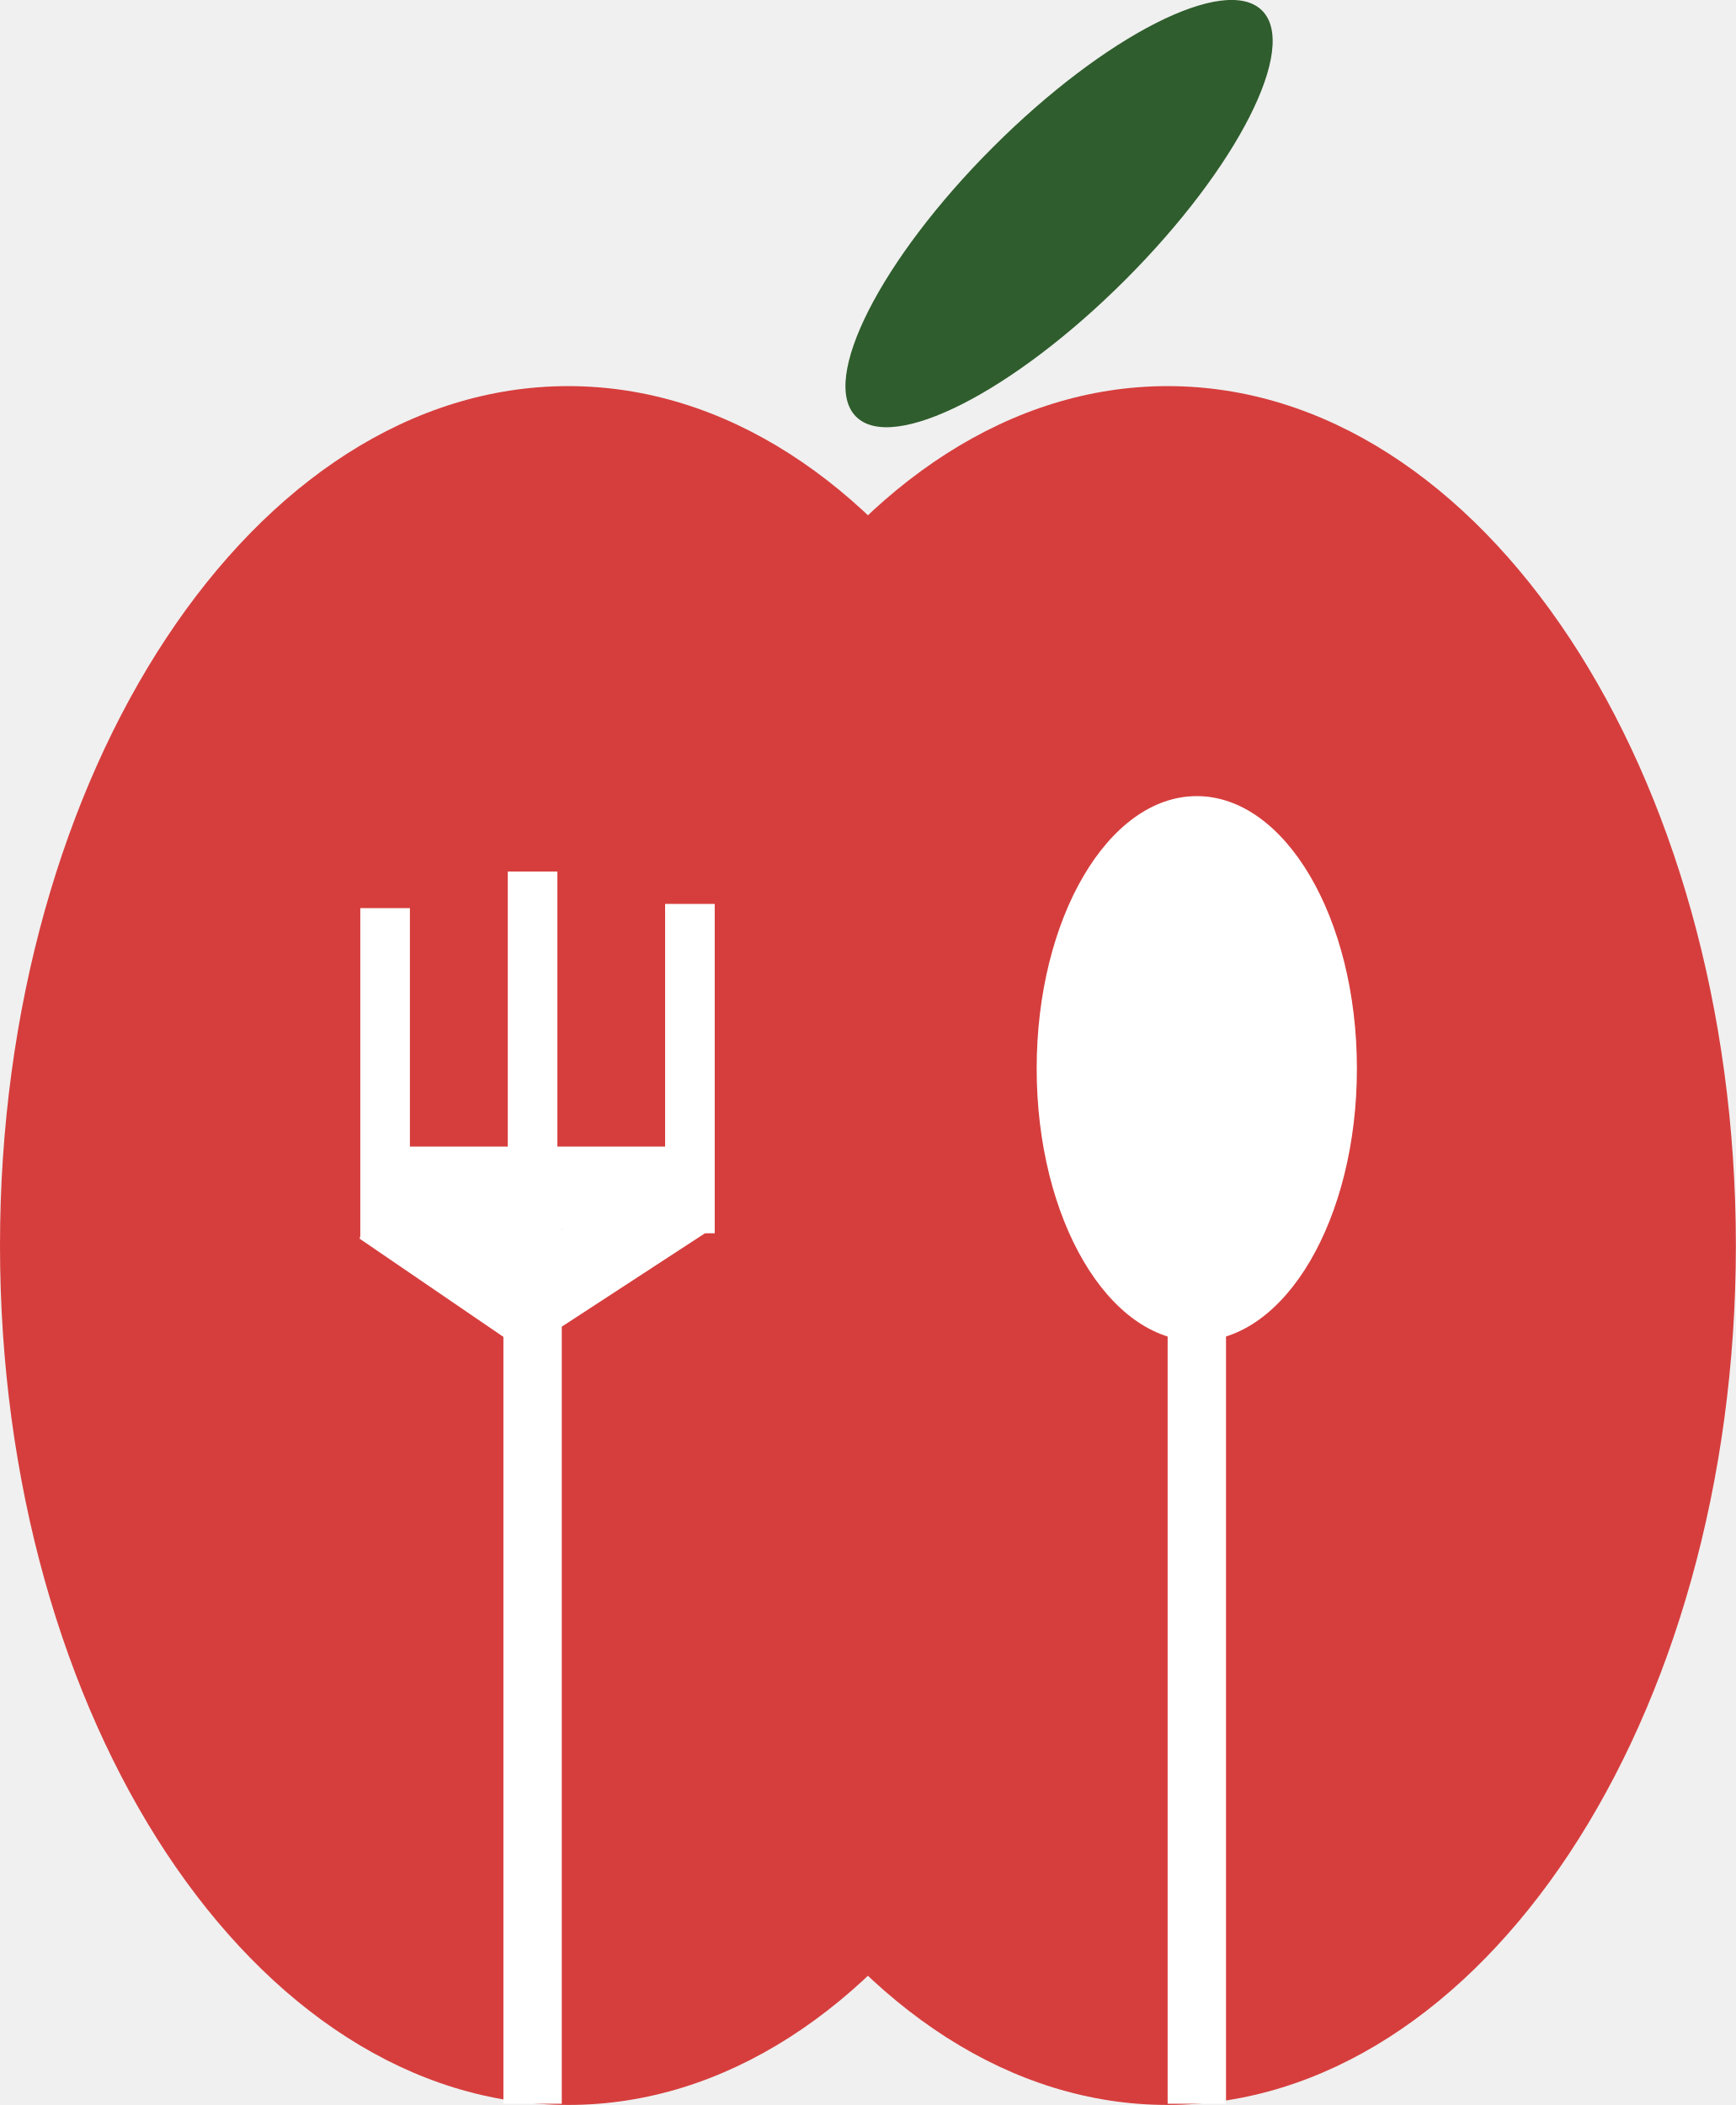
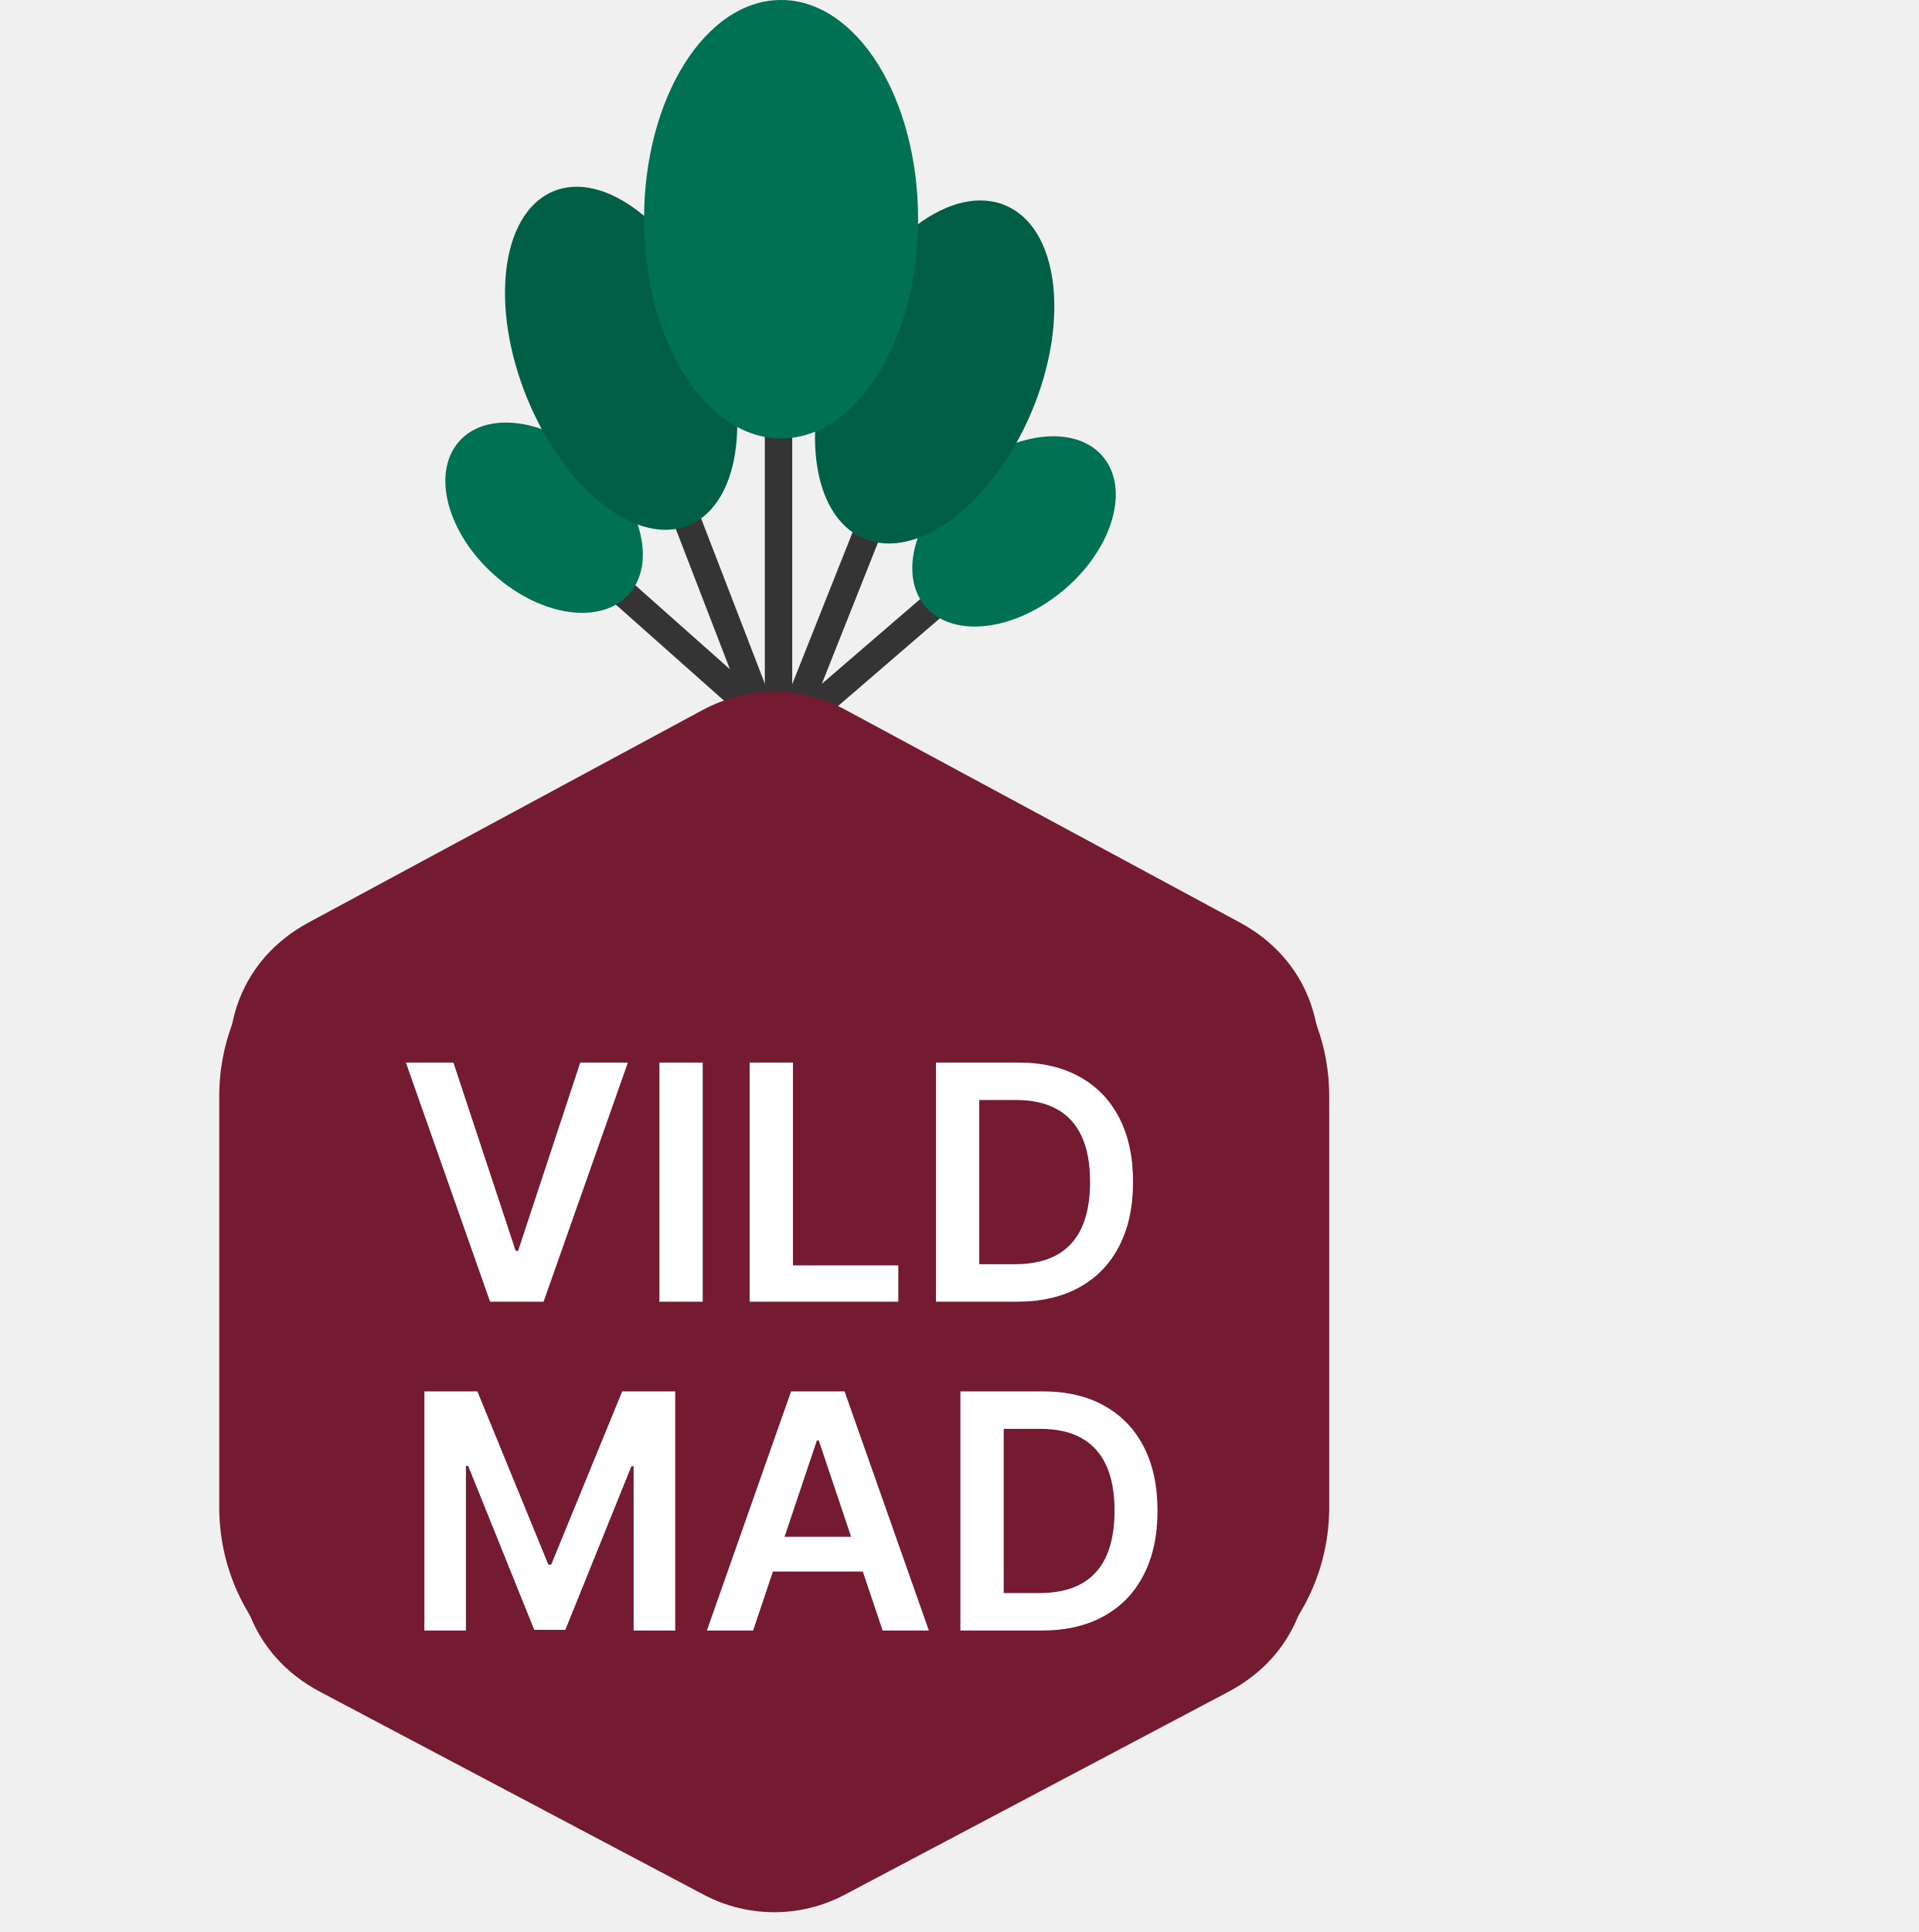
- <svg xmlns="http://www.w3.org/2000/svg" id="Layer_2" data-name="Layer 2" width="292.93" height="355.18" viewBox="0 0 292.93 355.18">
-   <defs>
-     <style>
-       .cls-1, .cls-2, .cls-3 {
-         stroke-width: 0px;
-       }
- 
-       .cls-1, .cls-4 {
-         fill: #fff;
-       }
- 
-       .cls-2 {
-         fill: #d63e3d;
-       }
- 
-       .cls-4 {
-         stroke: #fff;
-         stroke-miterlimit: 10;
-       }
- 
-       .cls-3 {
-         fill: #2f5d2d;
-       }
-     </style>
-   </defs>
-   <g id="Layer_1-2" data-name="Layer 1">
-     <ellipse class="cls-3" cx="178.72" cy="36.04" rx="48.45" ry="15.81" transform="translate(26.86 136.93) rotate(-45)" />
-     <ellipse class="cls-2" cx="95.89" cy="210.16" rx="95.89" ry="145.01" />
-     <ellipse class="cls-2" cx="197.04" cy="210.16" rx="95.89" ry="145.01" />
-     <polygon class="cls-4" points="91.16 229.21 61.26 208.79 64.99 193.96 94.88 214.38 91.16 229.21" />
-     <polygon class="cls-4" points="86.87 213.23 116.42 193.96 119.57 207.1 90.02 226.37 86.87 213.23" />
-     <rect class="cls-4" x="64.99" y="193.96" width="51.43" height="12.95" />
-     <rect class="cls-1" x="60.8" y="153.23" width="8.37" height="55.57" />
-     <rect class="cls-1" x="112.24" y="152.52" width="8.37" height="55.57" />
-     <rect class="cls-1" x="85.69" y="147.06" width="8.37" height="53.38" />
-     <rect class="cls-1" x="84.95" y="202.19" width="9.85" height="152.78" />
-     <rect class="cls-1" x="197.04" y="202.19" width="9.85" height="152.78" />
-     <ellipse class="cls-1" cx="201.96" cy="180.3" rx="27.02" ry="45.97" />
-   </g>
+ <svg xmlns="http://www.w3.org/2000/svg" width="140" height="141" viewBox="0 0 140 141" fill="none">
+   <path d="M68.929 27.369C69.133 26.856 68.882 26.275 68.369 26.071C67.856 25.867 67.275 26.117 67.071 26.631L68.929 27.369ZM54.569 63.513L68.929 27.369L67.071 26.631L52.711 62.775L54.569 63.513Z" fill="#343434" />
+   <path d="M57.814 13.999C57.814 13.447 57.366 12.999 56.814 12.999C56.261 12.999 55.814 13.447 55.814 13.999H57.814ZM57.814 54.067V13.999H55.814V54.067H57.814Z" fill="#343434" />
+   <path d="M73.653 40.758C74.071 40.397 74.118 39.766 73.757 39.347C73.397 38.929 72.766 38.882 72.347 39.242L73.653 40.758ZM50.653 60.582L73.653 40.758L72.347 39.242L49.347 59.067L50.653 60.582Z" fill="#343434" />
+   <path d="M44.604 26.379C44.406 25.863 44.659 25.276 45.17 25.067C45.681 24.858 46.257 25.106 46.455 25.621L44.604 26.379ZM58.542 62.523L44.604 26.379L46.455 25.621L60.392 61.765L58.542 62.523Z" fill="#343434" />
+   <path d="M40.035 39.767C39.622 39.4 39.575 38.76 39.929 38.336C40.283 37.912 40.906 37.866 41.319 38.233L40.035 39.767ZM62.358 59.592L40.035 39.767L41.319 38.233L63.642 58.057L62.358 59.592Z" fill="#343434" />
+   <ellipse cx="5.614" cy="8.475" rx="5.614" ry="8.475" transform="matrix(0.605478 0.795862 -0.778879 0.627174 77.2017 29)" fill="#007253" />
+   <ellipse cx="5.554" cy="8.324" rx="5.554" ry="8.324" transform="matrix(-0.594009 0.804459 0.769618 0.638505 36.5988 28)" fill="#007253" />
+   <ellipse cx="68.208" cy="27.147" rx="7.646" ry="13.208" transform="rotate(23.0586 68.2084 27.1473)" fill="#015F46" />
+   <ellipse cx="7.456" cy="13.149" rx="7.456" ry="13.149" transform="matrix(-0.915791 0.401655 0.381849 0.924225 47.1348 11)" fill="#015F46" />
+   <ellipse cx="57" cy="16" rx="10" ry="16" fill="#007253" />
+   <path d="M51.278 51.816C54.538 50.058 58.462 50.058 61.721 51.816L90.465 67.318C100.52 72.741 96.668 88 85.244 88H27.756C16.332 88 12.48 72.741 22.535 67.318L51.278 51.816Z" fill="#741A31" />
+   <path d="M51.357 138.279C54.574 139.981 58.426 139.981 61.643 138.279L89.635 123.474C99.775 118.11 95.963 102.75 84.491 102.75H28.509C17.037 102.75 13.225 118.11 23.366 123.474L51.357 138.279Z" fill="#741A31" />
+   <rect x="16" y="65" width="81" height="60" rx="15" fill="#741A31" />
+   <path d="M33.088 77.546L37.631 91.284H37.81L42.344 77.546H45.821L39.668 95H35.764L29.619 77.546H33.088ZM51.282 77.546V95H48.12V77.546H51.282ZM54.706 95V77.546H57.868V92.349H65.555V95H54.706ZM74.215 95H68.3V77.546H74.334C76.067 77.546 77.555 77.895 78.8 78.594C80.05 79.287 81.01 80.284 81.68 81.585C82.351 82.886 82.686 84.443 82.686 86.256C82.686 88.074 82.348 89.636 81.672 90.943C81.001 92.25 80.033 93.253 78.766 93.952C77.504 94.651 75.987 95 74.215 95ZM71.462 92.264H74.061C75.277 92.264 76.291 92.043 77.104 91.599C77.916 91.151 78.527 90.483 78.936 89.597C79.345 88.704 79.55 87.591 79.55 86.256C79.55 84.921 79.345 83.812 78.936 82.932C78.527 82.046 77.922 81.383 77.121 80.946C76.325 80.503 75.337 80.281 74.155 80.281H71.462V92.264Z" fill="white" />
+   <path d="M30.968 101.545H34.837L40.019 114.193H40.223L45.405 101.545H49.275V119H46.24V107.009H46.078L41.255 118.949H38.988L34.164 106.983H34.002V119H30.968V101.545ZM54.959 119H51.584L57.729 101.545H61.633L67.786 119H64.411L59.749 105.125H59.613L54.959 119ZM55.07 112.156H64.275V114.696H55.07V112.156ZM76 119H70.085V101.545H76.119C77.852 101.545 79.341 101.895 80.585 102.594C81.835 103.287 82.795 104.284 83.466 105.585C84.136 106.886 84.471 108.443 84.471 110.256C84.471 112.074 84.133 113.636 83.457 114.943C82.787 116.25 81.818 117.253 80.551 117.952C79.289 118.651 77.772 119 76 119ZM73.247 116.264H75.846C77.062 116.264 78.076 116.043 78.889 115.599C79.701 115.151 80.312 114.483 80.721 113.597C81.13 112.705 81.335 111.591 81.335 110.256C81.335 108.92 81.13 107.812 80.721 106.932C80.312 106.045 79.707 105.384 78.906 104.946C78.11 104.503 77.122 104.281 75.94 104.281H73.247V116.264Z" fill="white" />
</svg>
